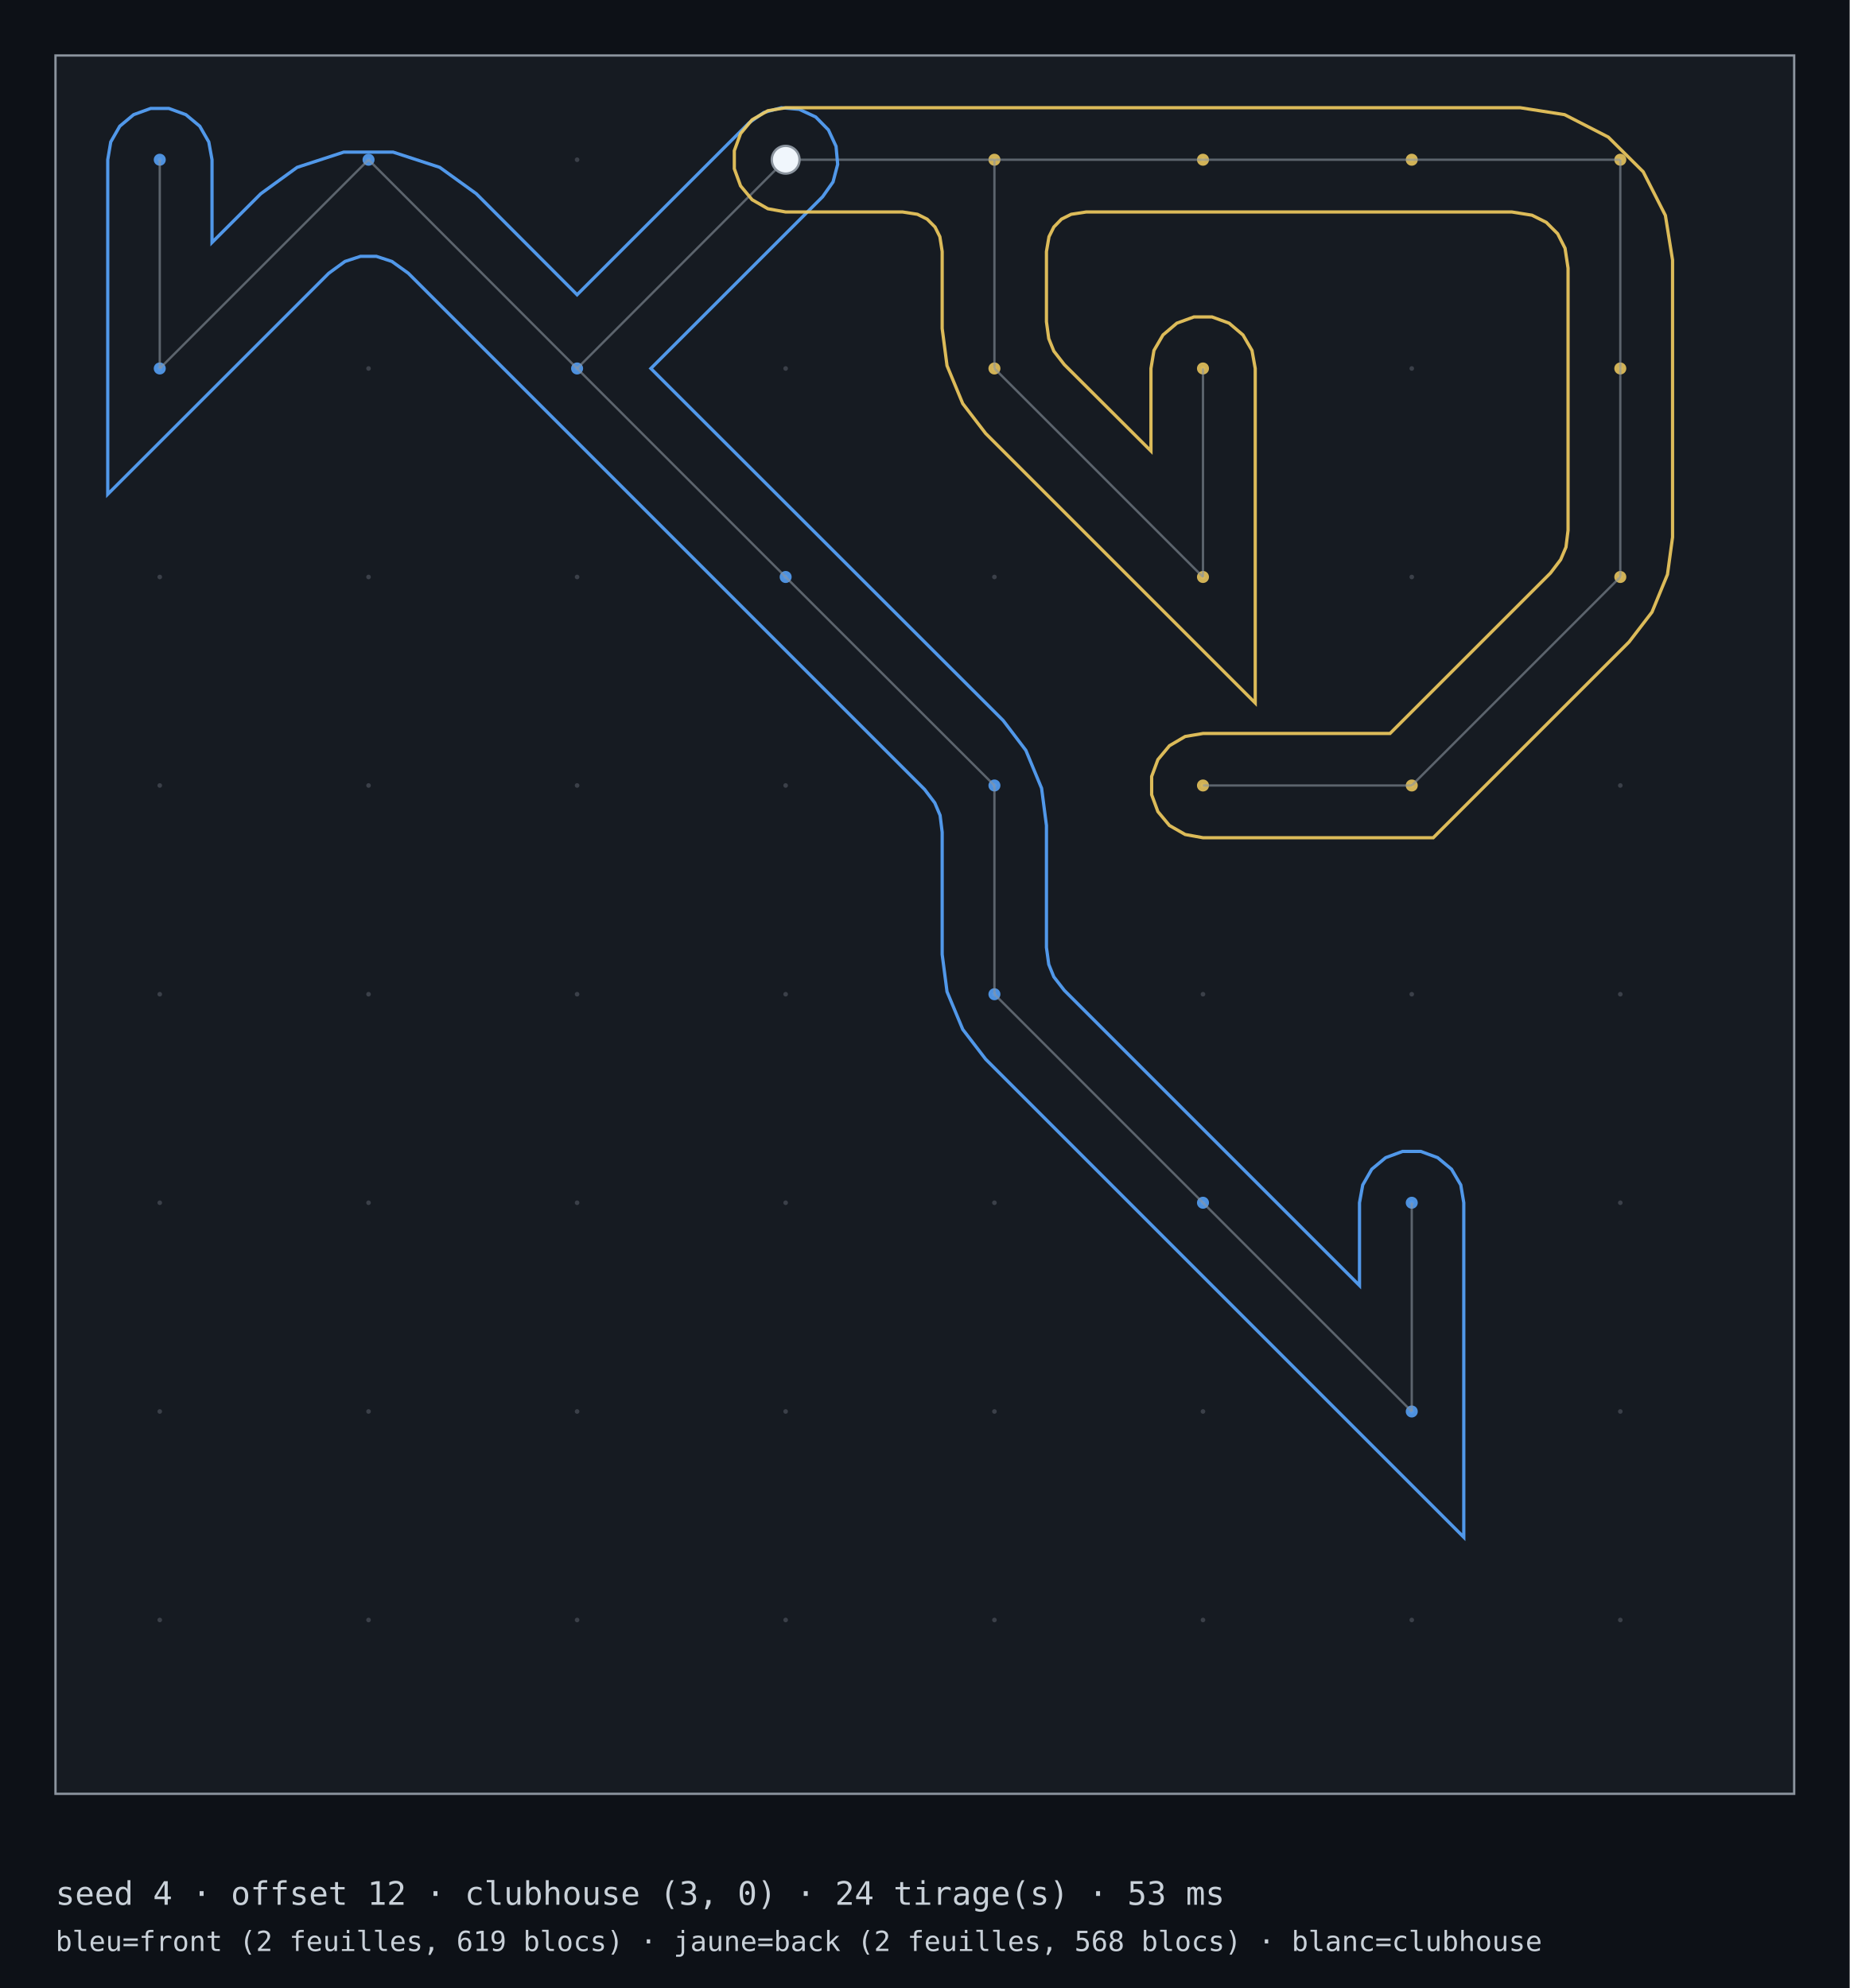
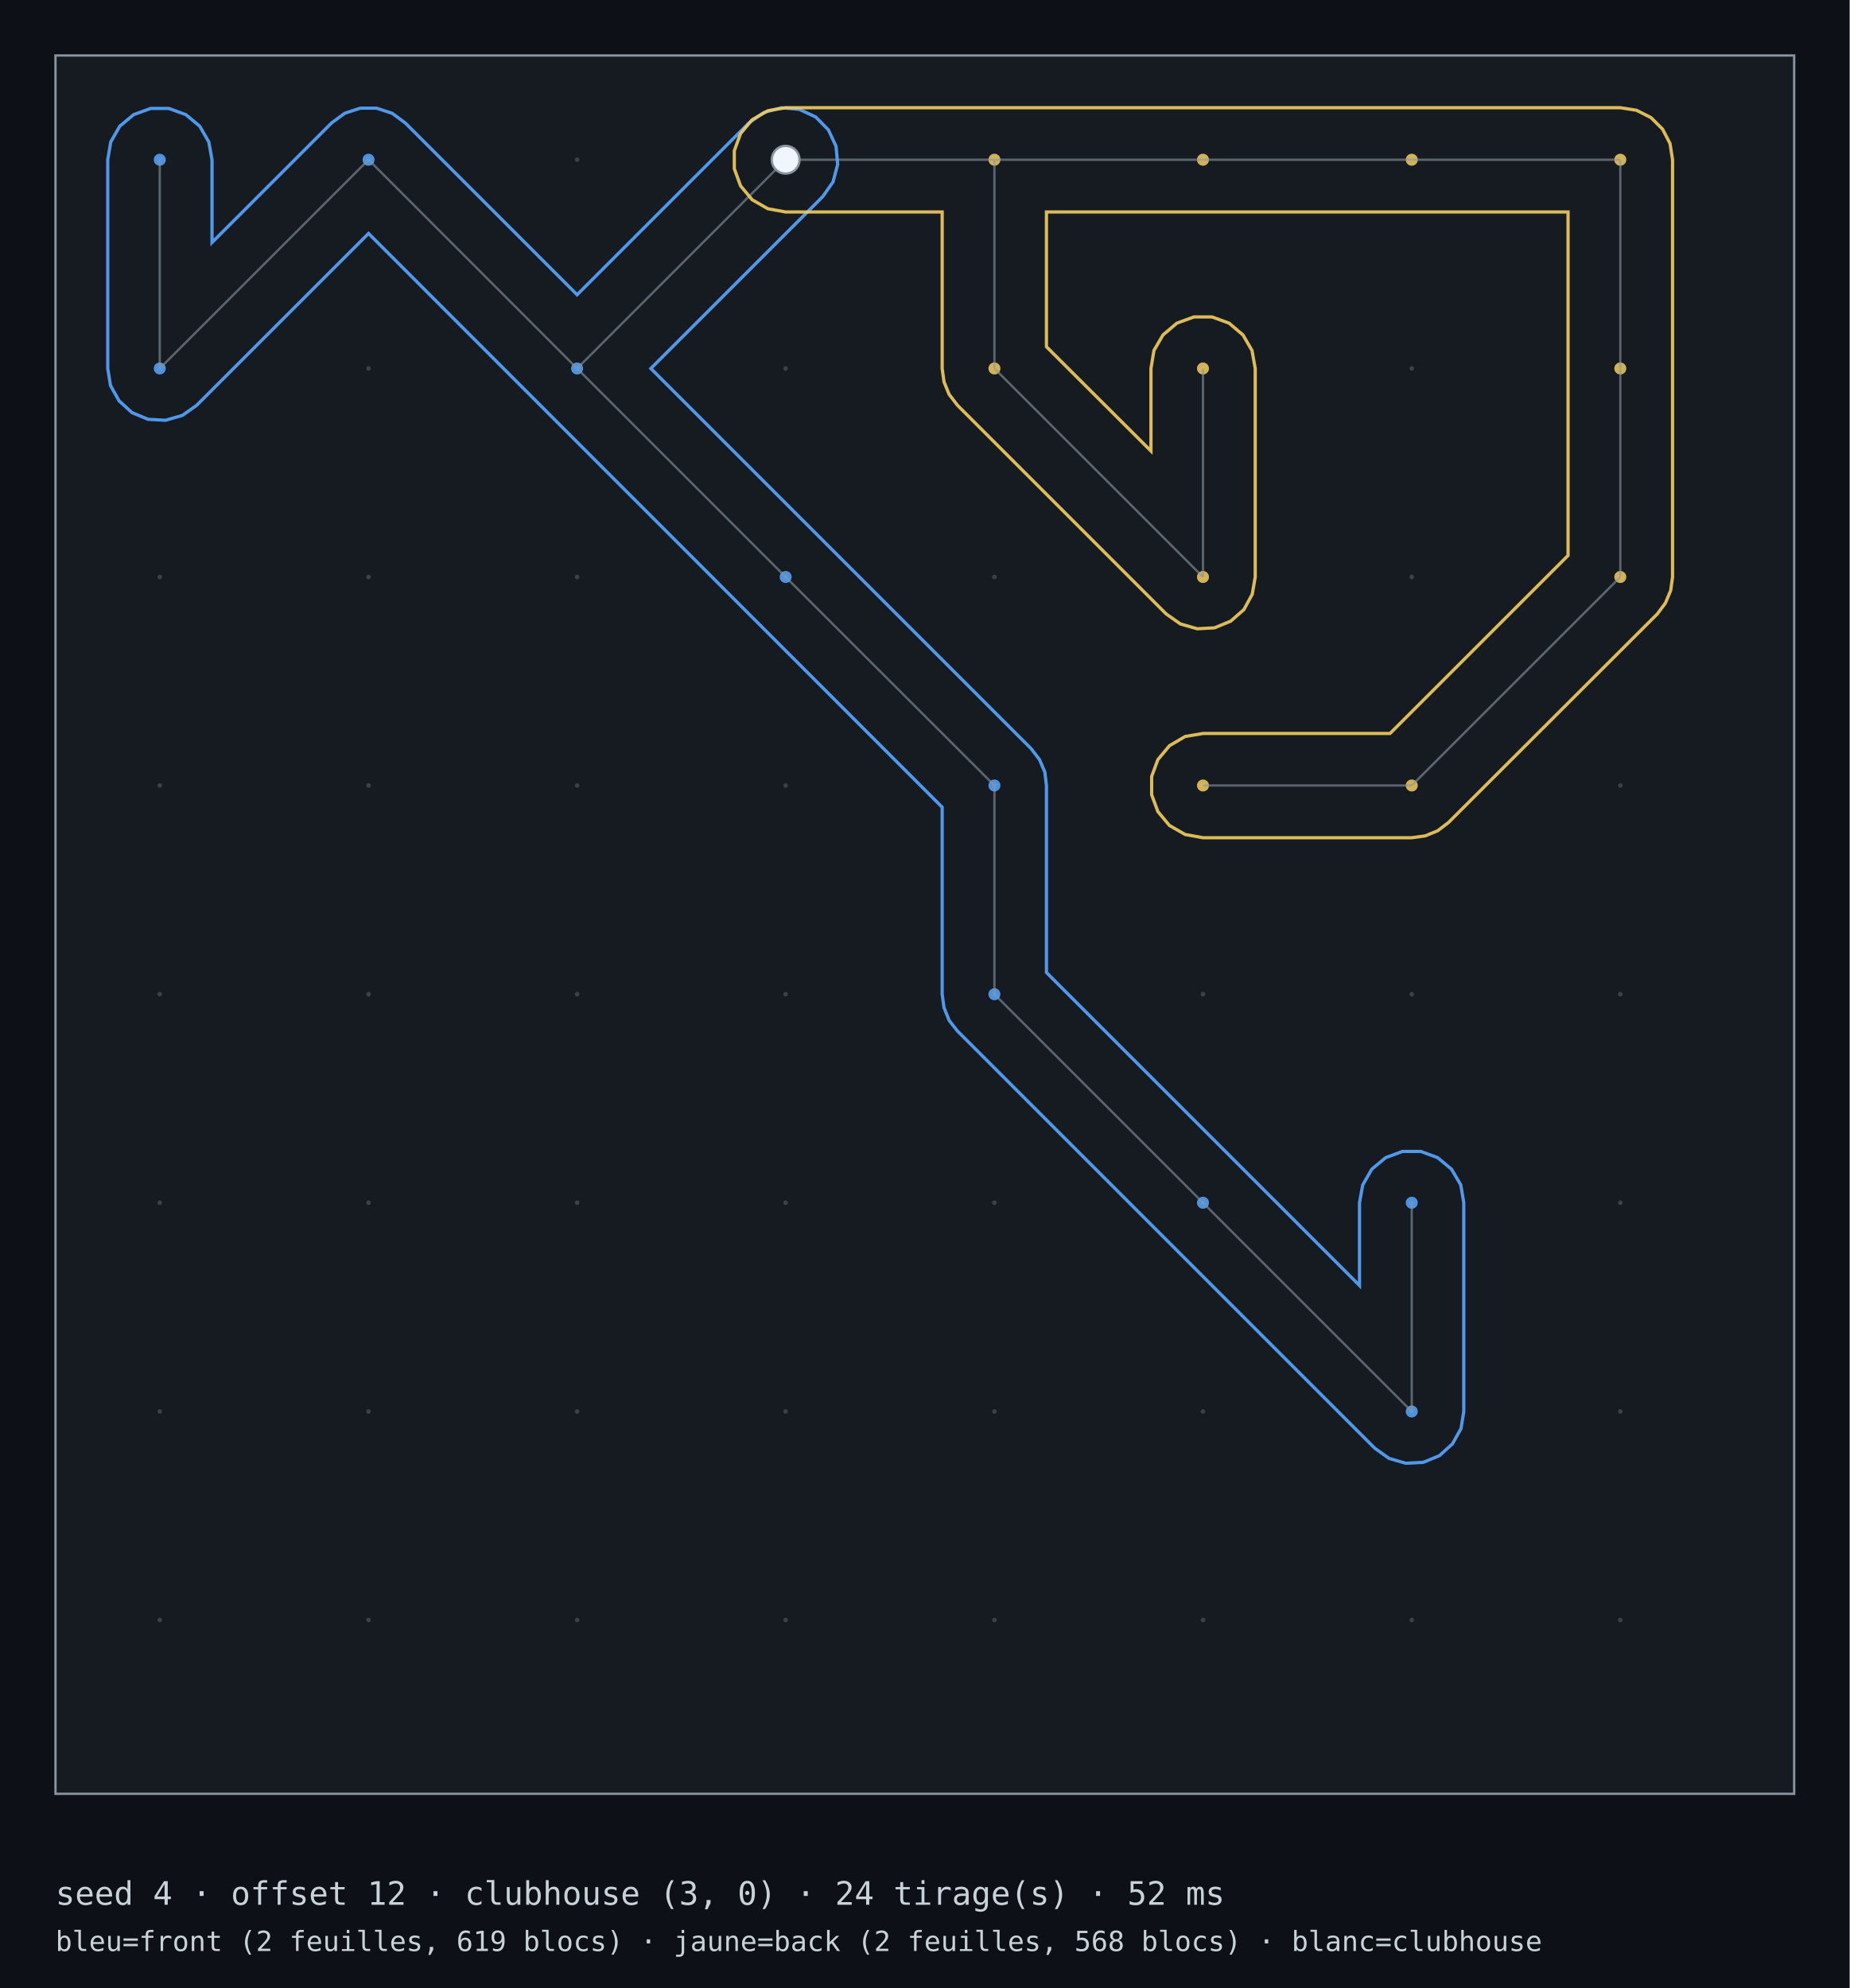
<svg xmlns="http://www.w3.org/2000/svg" width="800" height="860">
  <rect width="100%" height="100%" fill="#0d1117" />
  <rect x="24" y="24" width="752.0" height="752.0" fill="#161b22" stroke="#8b949e" />
  <style>text{font-family:monospace;fill:#c9d1d9}</style>
  <circle cx="69.1" cy="69.1" r="1.0" fill="#3b4049" />
  <circle cx="69.1" cy="159.4" r="1.0" fill="#3b4049" />
  <circle cx="69.1" cy="249.6" r="1.0" fill="#3b4049" />
  <circle cx="69.1" cy="339.8" r="1.0" fill="#3b4049" />
  <circle cx="69.1" cy="430.1" r="1.0" fill="#3b4049" />
  <circle cx="69.1" cy="520.3" r="1.0" fill="#3b4049" />
  <circle cx="69.1" cy="610.6" r="1.0" fill="#3b4049" />
  <circle cx="69.1" cy="700.8" r="1.0" fill="#3b4049" />
  <circle cx="159.4" cy="69.1" r="1.0" fill="#3b4049" />
  <circle cx="159.4" cy="159.4" r="1.0" fill="#3b4049" />
  <circle cx="159.4" cy="249.6" r="1.0" fill="#3b4049" />
  <circle cx="159.4" cy="339.8" r="1.0" fill="#3b4049" />
  <circle cx="159.4" cy="430.1" r="1.0" fill="#3b4049" />
  <circle cx="159.4" cy="520.3" r="1.0" fill="#3b4049" />
  <circle cx="159.4" cy="610.6" r="1.0" fill="#3b4049" />
  <circle cx="159.4" cy="700.8" r="1.0" fill="#3b4049" />
  <circle cx="249.6" cy="69.1" r="1.0" fill="#3b4049" />
  <circle cx="249.6" cy="159.4" r="1.0" fill="#3b4049" />
  <circle cx="249.6" cy="249.6" r="1.0" fill="#3b4049" />
  <circle cx="249.6" cy="339.8" r="1.0" fill="#3b4049" />
  <circle cx="249.6" cy="430.1" r="1.0" fill="#3b4049" />
  <circle cx="249.6" cy="520.3" r="1.0" fill="#3b4049" />
  <circle cx="249.6" cy="610.6" r="1.0" fill="#3b4049" />
  <circle cx="249.6" cy="700.8" r="1.0" fill="#3b4049" />
  <circle cx="339.8" cy="69.1" r="1.0" fill="#3b4049" />
  <circle cx="339.8" cy="159.4" r="1.0" fill="#3b4049" />
  <circle cx="339.8" cy="249.6" r="1.0" fill="#3b4049" />
  <circle cx="339.8" cy="339.8" r="1.0" fill="#3b4049" />
  <circle cx="339.8" cy="430.1" r="1.0" fill="#3b4049" />
  <circle cx="339.8" cy="520.3" r="1.0" fill="#3b4049" />
  <circle cx="339.8" cy="610.6" r="1.0" fill="#3b4049" />
  <circle cx="339.8" cy="700.8" r="1.0" fill="#3b4049" />
  <circle cx="430.1" cy="69.1" r="1.0" fill="#3b4049" />
  <circle cx="430.1" cy="159.4" r="1.0" fill="#3b4049" />
  <circle cx="430.1" cy="249.6" r="1.0" fill="#3b4049" />
  <circle cx="430.1" cy="339.8" r="1.0" fill="#3b4049" />
  <circle cx="430.1" cy="430.1" r="1.0" fill="#3b4049" />
  <circle cx="430.1" cy="520.3" r="1.0" fill="#3b4049" />
  <circle cx="430.1" cy="610.6" r="1.0" fill="#3b4049" />
  <circle cx="430.1" cy="700.8" r="1.0" fill="#3b4049" />
  <circle cx="520.3" cy="69.1" r="1.0" fill="#3b4049" />
  <circle cx="520.3" cy="159.4" r="1.0" fill="#3b4049" />
  <circle cx="520.3" cy="249.6" r="1.0" fill="#3b4049" />
  <circle cx="520.3" cy="339.8" r="1.0" fill="#3b4049" />
  <circle cx="520.3" cy="430.1" r="1.0" fill="#3b4049" />
  <circle cx="520.3" cy="520.3" r="1.0" fill="#3b4049" />
  <circle cx="520.3" cy="610.6" r="1.0" fill="#3b4049" />
  <circle cx="520.3" cy="700.8" r="1.0" fill="#3b4049" />
  <circle cx="610.6" cy="69.1" r="1.0" fill="#3b4049" />
  <circle cx="610.6" cy="159.4" r="1.0" fill="#3b4049" />
  <circle cx="610.6" cy="249.6" r="1.0" fill="#3b4049" />
  <circle cx="610.6" cy="339.8" r="1.0" fill="#3b4049" />
  <circle cx="610.6" cy="430.1" r="1.0" fill="#3b4049" />
  <circle cx="610.6" cy="520.3" r="1.0" fill="#3b4049" />
  <circle cx="610.6" cy="610.6" r="1.0" fill="#3b4049" />
  <circle cx="610.6" cy="700.8" r="1.0" fill="#3b4049" />
  <circle cx="700.8" cy="69.1" r="1.0" fill="#3b4049" />
  <circle cx="700.8" cy="159.4" r="1.0" fill="#3b4049" />
  <circle cx="700.8" cy="249.6" r="1.0" fill="#3b4049" />
  <circle cx="700.8" cy="339.8" r="1.0" fill="#3b4049" />
  <circle cx="700.8" cy="430.1" r="1.0" fill="#3b4049" />
  <circle cx="700.8" cy="520.3" r="1.0" fill="#3b4049" />
  <circle cx="700.8" cy="610.6" r="1.0" fill="#3b4049" />
  <circle cx="700.8" cy="700.8" r="1.0" fill="#3b4049" />
  <circle cx="249.6" cy="159.4" r="2.6" fill="#58a6ff" fill-opacity="0.85" />
  <circle cx="339.8" cy="249.6" r="2.6" fill="#58a6ff" fill-opacity="0.85" />
  <circle cx="159.4" cy="69.1" r="2.6" fill="#58a6ff" fill-opacity="0.85" />
  <circle cx="69.1" cy="159.4" r="2.6" fill="#58a6ff" fill-opacity="0.85" />
  <circle cx="69.1" cy="69.1" r="2.6" fill="#58a6ff" fill-opacity="0.85" />
  <circle cx="430.1" cy="339.8" r="2.6" fill="#58a6ff" fill-opacity="0.85" />
  <circle cx="430.1" cy="430.1" r="2.6" fill="#58a6ff" fill-opacity="0.85" />
  <circle cx="520.3" cy="520.3" r="2.6" fill="#58a6ff" fill-opacity="0.85" />
  <circle cx="610.6" cy="610.6" r="2.6" fill="#58a6ff" fill-opacity="0.85" />
  <circle cx="610.6" cy="520.3" r="2.6" fill="#58a6ff" fill-opacity="0.85" />
  <circle cx="430.1" cy="69.1" r="2.6" fill="#f2cc60" fill-opacity="0.85" />
  <circle cx="430.1" cy="159.4" r="2.6" fill="#f2cc60" fill-opacity="0.85" />
  <circle cx="520.3" cy="69.1" r="2.6" fill="#f2cc60" fill-opacity="0.85" />
  <circle cx="610.6" cy="69.1" r="2.6" fill="#f2cc60" fill-opacity="0.85" />
  <circle cx="700.8" cy="69.1" r="2.6" fill="#f2cc60" fill-opacity="0.85" />
  <circle cx="700.8" cy="159.4" r="2.6" fill="#f2cc60" fill-opacity="0.85" />
  <circle cx="700.8" cy="249.6" r="2.6" fill="#f2cc60" fill-opacity="0.85" />
  <circle cx="610.6" cy="339.8" r="2.6" fill="#f2cc60" fill-opacity="0.85" />
  <circle cx="520.3" cy="339.8" r="2.6" fill="#f2cc60" fill-opacity="0.85" />
  <circle cx="520.3" cy="249.6" r="2.6" fill="#f2cc60" fill-opacity="0.85" />
  <circle cx="520.3" cy="159.4" r="2.6" fill="#f2cc60" fill-opacity="0.85" />
  <line x1="339.8" y1="69.1" x2="249.6" y2="159.4" stroke="#8b949e" stroke-width="1.0" stroke-opacity="0.6" />
  <line x1="339.8" y1="69.1" x2="430.1" y2="69.1" stroke="#8b949e" stroke-width="1.0" stroke-opacity="0.6" />
  <line x1="249.6" y1="159.4" x2="339.8" y2="249.6" stroke="#8b949e" stroke-width="1.0" stroke-opacity="0.6" />
  <line x1="430.1" y1="69.1" x2="430.1" y2="159.4" stroke="#8b949e" stroke-width="1.0" stroke-opacity="0.6" />
  <line x1="339.8" y1="249.6" x2="430.1" y2="339.8" stroke="#8b949e" stroke-width="1.0" stroke-opacity="0.6" />
  <line x1="430.1" y1="159.4" x2="520.3" y2="249.6" stroke="#8b949e" stroke-width="1.0" stroke-opacity="0.6" />
  <line x1="430.1" y1="339.8" x2="430.1" y2="430.1" stroke="#8b949e" stroke-width="1.0" stroke-opacity="0.6" />
  <line x1="520.3" y1="249.6" x2="520.3" y2="159.4" stroke="#8b949e" stroke-width="1.0" stroke-opacity="0.6" />
  <line x1="430.1" y1="430.1" x2="520.3" y2="520.3" stroke="#8b949e" stroke-width="1.0" stroke-opacity="0.6" />
  <line x1="520.3" y1="520.3" x2="610.6" y2="610.6" stroke="#8b949e" stroke-width="1.0" stroke-opacity="0.6" />
  <line x1="430.1" y1="69.1" x2="520.3" y2="69.1" stroke="#8b949e" stroke-width="1.0" stroke-opacity="0.6" />
  <line x1="610.6" y1="610.6" x2="610.6" y2="520.3" stroke="#8b949e" stroke-width="1.0" stroke-opacity="0.6" />
  <line x1="520.3" y1="69.1" x2="610.6" y2="69.1" stroke="#8b949e" stroke-width="1.0" stroke-opacity="0.6" />
  <line x1="610.6" y1="69.1" x2="700.8" y2="69.1" stroke="#8b949e" stroke-width="1.0" stroke-opacity="0.6" />
  <line x1="249.6" y1="159.4" x2="159.4" y2="69.1" stroke="#8b949e" stroke-width="1.0" stroke-opacity="0.6" />
  <line x1="700.8" y1="69.1" x2="700.8" y2="159.4" stroke="#8b949e" stroke-width="1.0" stroke-opacity="0.6" />
  <line x1="159.4" y1="69.1" x2="69.1" y2="159.4" stroke="#8b949e" stroke-width="1.0" stroke-opacity="0.6" />
  <line x1="700.8" y1="159.4" x2="700.8" y2="249.6" stroke="#8b949e" stroke-width="1.0" stroke-opacity="0.6" />
  <line x1="69.1" y1="159.4" x2="69.1" y2="69.1" stroke="#8b949e" stroke-width="1.0" stroke-opacity="0.6" />
  <line x1="700.8" y1="249.6" x2="610.6" y2="339.8" stroke="#8b949e" stroke-width="1.0" stroke-opacity="0.6" />
  <line x1="610.6" y1="339.8" x2="520.3" y2="339.8" stroke="#8b949e" stroke-width="1.0" stroke-opacity="0.6" />
-   <polygon points="355.8,85.1 360.3,78.7 362.3,71.1 361.6,63.3 358.3,56.2 352.8,50.6 345.7,47.3 337.9,46.6 330.3,48.7 323.9,53.2 249.6,127.5 206.0,83.8 190.2,72.4 170.0,65.8 148.7,65.8 128.5,72.4 112.8,83.8 91.7,104.9 91.7,69.1 90.3,61.4 86.4,54.6 80.4,49.6 73.0,46.9 65.2,46.9 57.8,49.6 51.8,54.6 47.9,61.4 46.6,69.1 46.6,213.8 142.2,118.2 149.2,113.1 155.9,110.9 162.8,110.9 169.5,113.1 176.6,118.2 399.9,341.5 404.3,347.3 406.6,352.7 407.5,360.0 407.5,412.9 409.6,429.0 416.4,445.3 426.3,458.2 633.1,665.0 633.1,520.3 631.8,512.6 627.8,505.8 621.8,500.8 614.5,498.1 606.6,498.1 599.3,500.8 593.3,505.8 589.4,512.6 588.0,520.3 588.0,556.1 460.3,428.4 455.8,422.6 453.6,417.2 452.6,409.9 452.6,357.1 450.5,341.0 443.7,324.6 433.9,311.7 281.5,159.4" fill="none" stroke="#58a6ff" stroke-width="1.4" stroke-opacity="0.9" />
-   <polygon points="339.8,46.6 332.1,47.9 325.3,51.8 320.3,57.8 317.6,65.2 317.6,73.0 320.3,80.4 325.3,86.4 332.1,90.3 339.8,91.7 390.4,91.7 396.8,92.7 401.0,94.8 404.4,98.2 406.5,102.4 407.5,108.8 407.5,142.1 409.6,158.2 416.4,174.6 426.3,187.5 542.9,304.1 542.9,159.4 541.5,151.6 537.6,144.9 531.6,139.8 524.2,137.1 516.4,137.1 509.0,139.8 503.0,144.9 499.1,151.6 497.8,159.4 497.8,195.1 460.3,157.7 455.8,151.9 453.6,146.5 452.6,139.2 452.6,108.8 453.7,102.4 455.8,98.2 459.1,94.8 463.3,92.7 469.8,91.7 653.9,91.7 662.6,93.1 668.8,96.2 673.7,101.1 676.9,107.4 678.2,116.0 678.2,229.4 677.3,236.7 675.0,242.1 670.6,247.9 601.2,317.3 520.3,317.3 512.6,318.6 505.8,322.6 500.8,328.6 498.1,335.9 498.1,343.8 500.8,351.1 505.8,357.1 512.6,361.0 520.3,362.4 619.9,362.4 704.6,277.7 714.5,264.8 721.2,248.5 723.4,232.4 723.4,112.5 720.3,93.2 710.7,74.3 695.6,59.3 676.7,49.6 657.5,46.6" fill="none" stroke="#f2cc60" stroke-width="1.4" stroke-opacity="0.9" />
+   <polygon points="355.8,85.1 360.3,78.7 362.3,71.1 361.6,63.3 358.3,56.2 352.8,50.6 345.7,47.3 337.9,46.6 330.3,48.7 323.9,53.2 249.6,127.5 175.3,53.2 169.6,49.0 162.9,46.8 155.8,46.8 149.1,49.0 143.4,53.2 91.7,104.9 91.7,69.1 90.3,61.4 86.4,54.6 80.4,49.6 73.0,46.9 65.2,46.9 57.8,49.6 51.8,54.6 47.9,61.4 46.6,69.1 46.6,159.4 47.8,166.8 51.5,173.4 57.1,178.5 64.1,181.4 71.6,181.8 78.9,179.7 85.1,175.3 159.4,101.0 407.5,349.2 407.5,430.1 408.3,435.9 410.5,441.4 414.1,446.0 594.6,626.5 600.8,630.9 608.0,633.0 615.6,632.6 622.6,629.7 628.2,624.6 631.9,618.0 633.1,610.6 633.1,520.3 631.8,512.6 627.8,505.8 621.8,500.8 614.5,498.1 606.6,498.1 599.3,500.8 593.3,505.8 589.4,512.6 588.0,520.3 588.0,556.1 452.6,420.7 452.6,339.8 451.9,334.0 449.6,328.6 446.0,323.9 281.5,159.4" fill="none" stroke="#58a6ff" stroke-width="1.4" stroke-opacity="0.9" />
+   <polygon points="339.8,46.6 332.1,47.9 325.3,51.8 320.3,57.8 317.6,65.2 317.6,73.0 320.3,80.4 325.3,86.4 332.1,90.3 339.8,91.7 407.5,91.7 407.5,159.4 408.3,165.2 410.5,170.6 414.1,175.3 504.4,265.6 510.5,269.9 517.8,272.0 525.3,271.6 532.3,268.7 538.0,263.7 541.6,257.1 542.9,249.6 542.9,159.4 541.5,151.6 537.6,144.9 531.6,139.8 524.2,137.1 516.4,137.1 509.0,139.8 503.0,144.9 499.1,151.6 497.8,159.4 497.8,195.1 452.6,150.0 452.6,91.7 678.2,91.7 678.2,240.3 601.2,317.3 520.3,317.3 512.6,318.6 505.8,322.6 500.8,328.6 498.1,335.9 498.1,343.8 500.8,351.1 505.8,357.1 512.6,361.0 520.3,362.4 610.6,362.4 616.4,361.6 621.8,359.4 626.5,355.8 716.8,265.6 720.3,260.9 722.6,255.4 723.4,249.6 723.4,69.1 722.3,62.1 719.1,55.9 714.1,50.9 707.8,47.7 700.8,46.6" fill="none" stroke="#f2cc60" stroke-width="1.4" stroke-opacity="0.9" />
  <circle cx="339.8" cy="69.1" r="6" fill="#f0f6fc" stroke="#8b949e" />
-   <text x="24" y="824" font-size="14">seed 4 · offset 12 · clubhouse (3, 0) · 24 tirage(s) · 53 ms</text>
+   <text x="24" y="824" font-size="14">seed 4 · offset 12 · clubhouse (3, 0) · 24 tirage(s) · 52 ms</text>
  <text x="24" y="844" font-size="12">bleu=front (2 feuilles, 619 blocs) · jaune=back (2 feuilles, 568 blocs) · blanc=clubhouse</text>
</svg>
